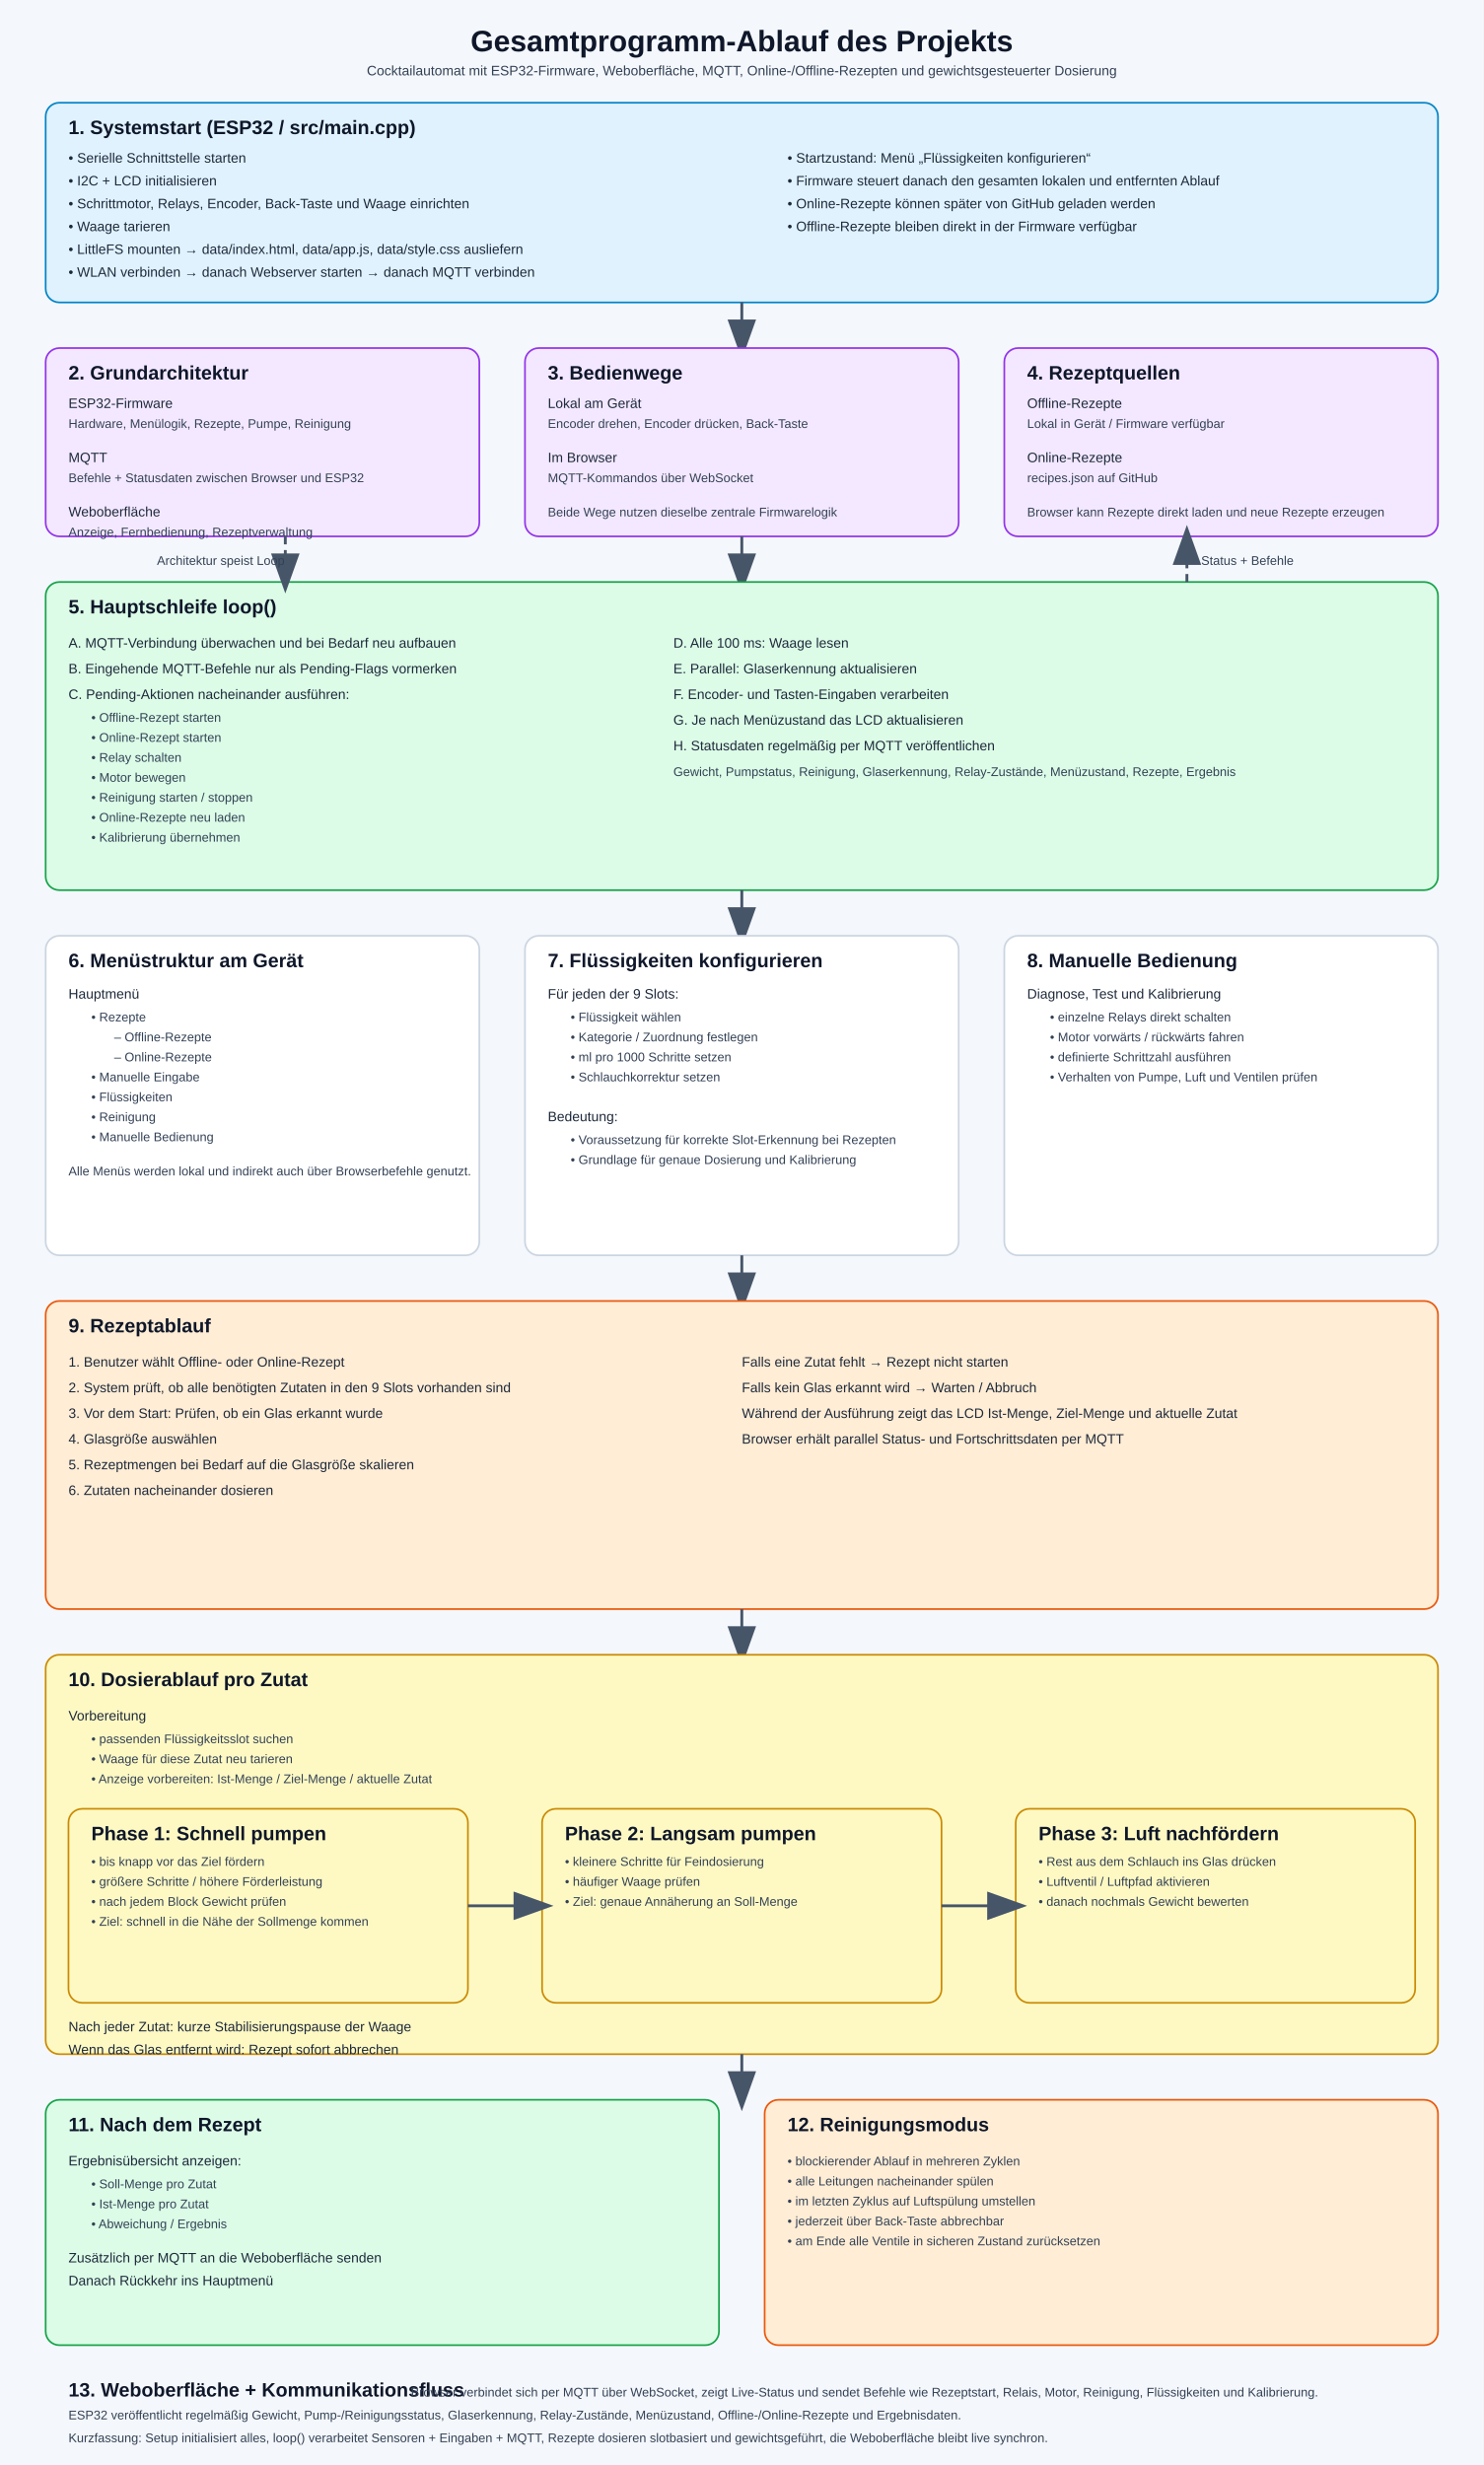
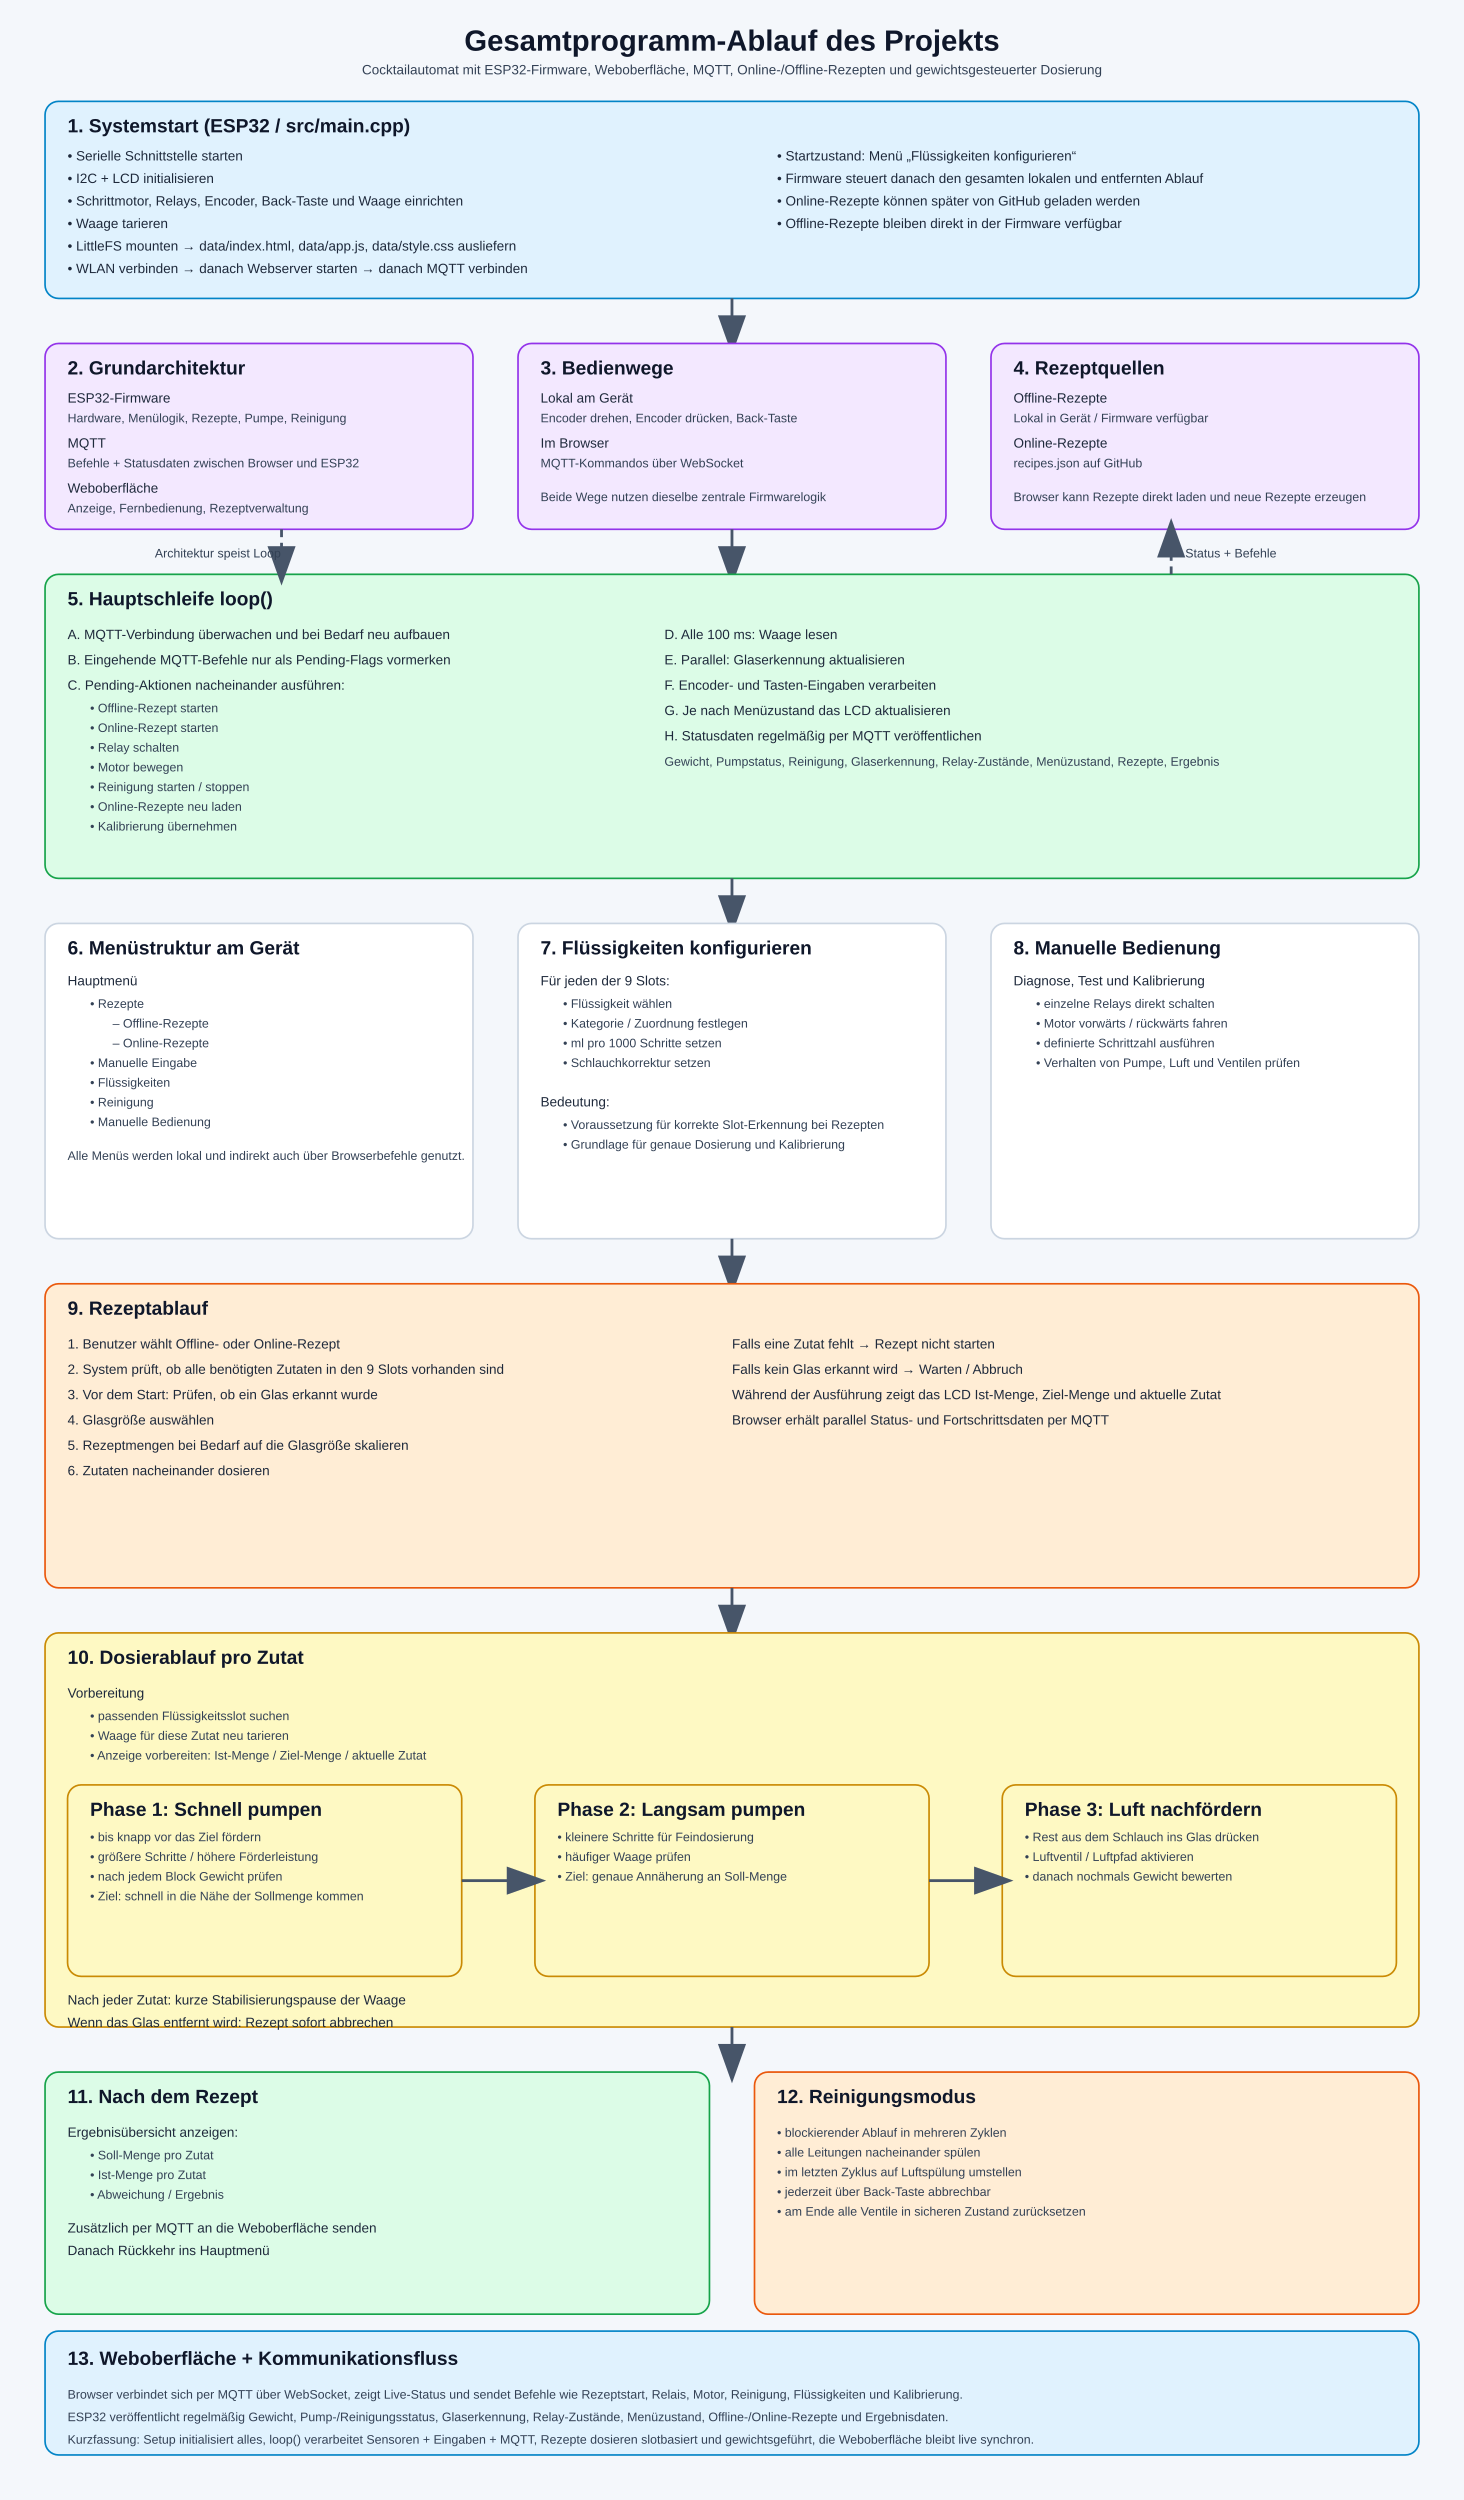
- <svg xmlns="http://www.w3.org/2000/svg" width="2600" height="4320" viewBox="0 0 2600 4320" role="img" aria-labelledby="title desc">
+ <svg xmlns="http://www.w3.org/2000/svg" width="2600" height="4440" viewBox="0 0 2600 4440" role="img" aria-labelledby="title desc">
  <defs>
    <style>
      .bg { fill: #f4f7fb; }
      .panel { fill: #ffffff; stroke: #cbd5e1; stroke-width: 3; rx: 24; ry: 24; }
      .panel-blue { fill: #e0f2fe; stroke: #0284c7; stroke-width: 3; rx: 24; ry: 24; }
      .panel-green { fill: #dcfce7; stroke: #16a34a; stroke-width: 3; rx: 24; ry: 24; }
      .panel-orange { fill: #ffedd5; stroke: #ea580c; stroke-width: 3; rx: 24; ry: 24; }
      .panel-purple { fill: #f3e8ff; stroke: #9333ea; stroke-width: 3; rx: 24; ry: 24; }
      .panel-yellow { fill: #fef9c3; stroke: #ca8a04; stroke-width: 3; rx: 24; ry: 24; }
      .title { font: 700 52px Arial, Helvetica, sans-serif; fill: #0f172a; }
      .subtitle { font: 400 24px Arial, Helvetica, sans-serif; fill: #334155; }
      .section { font: 700 34px Arial, Helvetica, sans-serif; fill: #0f172a; }
      .text { font: 400 24px Arial, Helvetica, sans-serif; fill: #1e293b; }
      .small { font: 400 22px Arial, Helvetica, sans-serif; fill: #334155; }
      .arrow { stroke: #475569; stroke-width: 5; fill: none; marker-end: url(#arrowhead); }
      .dashed { stroke-dasharray: 14 10; }
    </style>
    <marker id="arrowhead" markerWidth="14" markerHeight="10" refX="10" refY="5" orient="auto">
      <polygon points="0 0, 14 5, 0 10" fill="#475569" />
    </marker>
  </defs>
-   <rect class="bg" x="0" y="0" width="2600" height="4320" />
+   <rect class="bg" x="0" y="0" width="2600" height="4440" />
  <text class="title" x="1300" y="90" text-anchor="middle">Gesamtprogramm-Ablauf des Projekts</text>
  <text class="subtitle" x="1300" y="132" text-anchor="middle">Cocktailautomat mit ESP32-Firmware, Weboberfläche, MQTT, Online-/Offline-Rezepten und gewichtsgesteuerter Dosierung</text>
  <rect class="panel-blue" x="80" y="180" width="2440" height="350" />
  <text class="section" x="120" y="235">1. Systemstart (ESP32 / src/main.cpp)</text>
  <text class="text" x="120" y="285">• Serielle Schnittstelle starten</text>
  <text class="text" x="120" y="325">• I2C + LCD initialisieren</text>
  <text class="text" x="120" y="365">• Schrittmotor, Relays, Encoder, Back-Taste und Waage einrichten</text>
  <text class="text" x="120" y="405">• Waage tarieren</text>
  <text class="text" x="120" y="445">• LittleFS mounten → data/index.html, data/app.js, data/style.css ausliefern</text>
  <text class="text" x="120" y="485">• WLAN verbinden → danach Webserver starten → danach MQTT verbinden</text>
  <text class="text" x="1380" y="285">• Startzustand: Menü „Flüssigkeiten konfigurieren“</text>
  <text class="text" x="1380" y="325">• Firmware steuert danach den gesamten lokalen und entfernten Ablauf</text>
  <text class="text" x="1380" y="365">• Online-Rezepte können später von GitHub geladen werden</text>
  <text class="text" x="1380" y="405">• Offline-Rezepte bleiben direkt in der Firmware verfügbar</text>
  <line class="arrow" x1="1300" y1="530" x2="1300" y2="610" />
  <rect class="panel-purple" x="80" y="610" width="760" height="330" />
  <text class="section" x="120" y="665">2. Grundarchitektur</text>
  <text class="text" x="120" y="715">ESP32-Firmware</text>
  <text class="small" x="120" y="750">Hardware, Menülogik, Rezepte, Pumpe, Reinigung</text>
-   <text class="text" x="120" y="810">MQTT</text>
-   <text class="small" x="120" y="845">Befehle + Statusdaten zwischen Browser und ESP32</text>
-   <text class="text" x="120" y="905">Weboberfläche</text>
-   <text class="small" x="120" y="940">Anzeige, Fernbedienung, Rezeptverwaltung</text>
+   <text class="text" x="120" y="795">MQTT</text>
+   <text class="small" x="120" y="830">Befehle + Statusdaten zwischen Browser und ESP32</text>
+   <text class="text" x="120" y="875">Weboberfläche</text>
+   <text class="small" x="120" y="910">Anzeige, Fernbedienung, Rezeptverwaltung</text>
  <rect class="panel-purple" x="920" y="610" width="760" height="330" />
  <text class="section" x="960" y="665">3. Bedienwege</text>
  <text class="text" x="960" y="715">Lokal am Gerät</text>
  <text class="small" x="960" y="750">Encoder drehen, Encoder drücken, Back-Taste</text>
-   <text class="text" x="960" y="810">Im Browser</text>
-   <text class="small" x="960" y="845">MQTT-Kommandos über WebSocket</text>
-   <text class="small" x="960" y="905">Beide Wege nutzen dieselbe zentrale Firmwarelogik</text>
+   <text class="text" x="960" y="795">Im Browser</text>
+   <text class="small" x="960" y="830">MQTT-Kommandos über WebSocket</text>
+   <text class="small" x="960" y="890">Beide Wege nutzen dieselbe zentrale Firmwarelogik</text>
  <rect class="panel-purple" x="1760" y="610" width="760" height="330" />
  <text class="section" x="1800" y="665">4. Rezeptquellen</text>
  <text class="text" x="1800" y="715">Offline-Rezepte</text>
  <text class="small" x="1800" y="750">Lokal in Gerät / Firmware verfügbar</text>
-   <text class="text" x="1800" y="810">Online-Rezepte</text>
-   <text class="small" x="1800" y="845">recipes.json auf GitHub</text>
-   <text class="small" x="1800" y="905">Browser kann Rezepte direkt laden und neue Rezepte erzeugen</text>
+   <text class="text" x="1800" y="795">Online-Rezepte</text>
+   <text class="small" x="1800" y="830">recipes.json auf GitHub</text>
+   <text class="small" x="1800" y="890">Browser kann Rezepte direkt laden und neue Rezepte erzeugen</text>
  <line class="arrow" x1="1300" y1="940" x2="1300" y2="1020" />
  <rect class="panel-green" x="80" y="1020" width="2440" height="540" />
  <text class="section" x="120" y="1075">5. Hauptschleife loop()</text>
  <text class="text" x="120" y="1135">A. MQTT-Verbindung überwachen und bei Bedarf neu aufbauen</text>
  <text class="text" x="120" y="1180">B. Eingehende MQTT-Befehle nur als Pending-Flags vormerken</text>
  <text class="text" x="120" y="1225">C. Pending-Aktionen nacheinander ausführen:</text>
  <text class="small" x="160" y="1265">• Offline-Rezept starten</text>
  <text class="small" x="160" y="1300">• Online-Rezept starten</text>
  <text class="small" x="160" y="1335">• Relay schalten</text>
  <text class="small" x="160" y="1370">• Motor bewegen</text>
  <text class="small" x="160" y="1405">• Reinigung starten / stoppen</text>
  <text class="small" x="160" y="1440">• Online-Rezepte neu laden</text>
  <text class="small" x="160" y="1475">• Kalibrierung übernehmen</text>
  <text class="text" x="1180" y="1135">D. Alle 100 ms: Waage lesen</text>
  <text class="text" x="1180" y="1180">E. Parallel: Glaserkennung aktualisieren</text>
  <text class="text" x="1180" y="1225">F. Encoder- und Tasten-Eingaben verarbeiten</text>
  <text class="text" x="1180" y="1270">G. Je nach Menüzustand das LCD aktualisieren</text>
  <text class="text" x="1180" y="1315">H. Statusdaten regelmäßig per MQTT veröffentlichen</text>
  <text class="small" x="1180" y="1360">Gewicht, Pumpstatus, Reinigung, Glaserkennung, Relay-Zustände, Menüzustand, Rezepte, Ergebnis</text>
  <line class="arrow" x1="1300" y1="1560" x2="1300" y2="1640" />
  <rect class="panel" x="80" y="1640" width="760" height="560" />
  <text class="section" x="120" y="1695">6. Menüstruktur am Gerät</text>
  <text class="text" x="120" y="1750">Hauptmenü</text>
  <text class="small" x="160" y="1790">• Rezepte</text>
  <text class="small" x="200" y="1825">– Offline-Rezepte</text>
  <text class="small" x="200" y="1860">– Online-Rezepte</text>
  <text class="small" x="160" y="1895">• Manuelle Eingabe</text>
  <text class="small" x="160" y="1930">• Flüssigkeiten</text>
  <text class="small" x="160" y="1965">• Reinigung</text>
  <text class="small" x="160" y="2000">• Manuelle Bedienung</text>
  <text class="small" x="120" y="2060">Alle Menüs werden lokal und indirekt auch über Browserbefehle genutzt.</text>
  <rect class="panel" x="920" y="1640" width="760" height="560" />
  <text class="section" x="960" y="1695">7. Flüssigkeiten konfigurieren</text>
  <text class="text" x="960" y="1750">Für jeden der 9 Slots:</text>
  <text class="small" x="1000" y="1790">• Flüssigkeit wählen</text>
  <text class="small" x="1000" y="1825">• Kategorie / Zuordnung festlegen</text>
  <text class="small" x="1000" y="1860">• ml pro 1000 Schritte setzen</text>
  <text class="small" x="1000" y="1895">• Schlauchkorrektur setzen</text>
  <text class="text" x="960" y="1965">Bedeutung:</text>
  <text class="small" x="1000" y="2005">• Voraussetzung für korrekte Slot-Erkennung bei Rezepten</text>
  <text class="small" x="1000" y="2040">• Grundlage für genaue Dosierung und Kalibrierung</text>
  <rect class="panel" x="1760" y="1640" width="760" height="560" />
  <text class="section" x="1800" y="1695">8. Manuelle Bedienung</text>
  <text class="text" x="1800" y="1750">Diagnose, Test und Kalibrierung</text>
  <text class="small" x="1840" y="1790">• einzelne Relays direkt schalten</text>
  <text class="small" x="1840" y="1825">• Motor vorwärts / rückwärts fahren</text>
  <text class="small" x="1840" y="1860">• definierte Schrittzahl ausführen</text>
  <text class="small" x="1840" y="1895">• Verhalten von Pumpe, Luft und Ventilen prüfen</text>
  <line class="arrow" x1="1300" y1="2200" x2="1300" y2="2280" />
  <rect class="panel-orange" x="80" y="2280" width="2440" height="540" />
  <text class="section" x="120" y="2335">9. Rezeptablauf</text>
  <text class="text" x="120" y="2395">1. Benutzer wählt Offline- oder Online-Rezept</text>
  <text class="text" x="120" y="2440">2. System prüft, ob alle benötigten Zutaten in den 9 Slots vorhanden sind</text>
  <text class="text" x="120" y="2485">3. Vor dem Start: Prüfen, ob ein Glas erkannt wurde</text>
  <text class="text" x="120" y="2530">4. Glasgröße auswählen</text>
  <text class="text" x="120" y="2575">5. Rezeptmengen bei Bedarf auf die Glasgröße skalieren</text>
  <text class="text" x="120" y="2620">6. Zutaten nacheinander dosieren</text>
  <text class="text" x="1300" y="2395">Falls eine Zutat fehlt → Rezept nicht starten</text>
  <text class="text" x="1300" y="2440">Falls kein Glas erkannt wird → Warten / Abbruch</text>
  <text class="text" x="1300" y="2485">Während der Ausführung zeigt das LCD Ist-Menge, Ziel-Menge und aktuelle Zutat</text>
  <text class="text" x="1300" y="2530">Browser erhält parallel Status- und Fortschrittsdaten per MQTT</text>
  <line class="arrow" x1="1300" y1="2820" x2="1300" y2="2900" />
  <rect class="panel-yellow" x="80" y="2900" width="2440" height="700" />
  <text class="section" x="120" y="2955">10. Dosierablauf pro Zutat</text>
  <text class="text" x="120" y="3015">Vorbereitung</text>
  <text class="small" x="160" y="3055">• passenden Flüssigkeitsslot suchen</text>
  <text class="small" x="160" y="3090">• Waage für diese Zutat neu tarieren</text>
  <text class="small" x="160" y="3125">• Anzeige vorbereiten: Ist-Menge / Ziel-Menge / aktuelle Zutat</text>
  <rect class="panel-yellow" x="120" y="3170" width="700" height="340" />
  <text class="section" x="160" y="3225">Phase 1: Schnell pumpen</text>
  <text class="small" x="160" y="3270">• bis knapp vor das Ziel fördern</text>
  <text class="small" x="160" y="3305">• größere Schritte / höhere Förderleistung</text>
  <text class="small" x="160" y="3340">• nach jedem Block Gewicht prüfen</text>
  <text class="small" x="160" y="3375">• Ziel: schnell in die Nähe der Sollmenge kommen</text>
  <rect class="panel-yellow" x="950" y="3170" width="700" height="340" />
  <text class="section" x="990" y="3225">Phase 2: Langsam pumpen</text>
  <text class="small" x="990" y="3270">• kleinere Schritte für Feindosierung</text>
  <text class="small" x="990" y="3305">• häufiger Waage prüfen</text>
  <text class="small" x="990" y="3340">• Ziel: genaue Annäherung an Soll-Menge</text>
  <rect class="panel-yellow" x="1780" y="3170" width="700" height="340" />
  <text class="section" x="1820" y="3225">Phase 3: Luft nachfördern</text>
  <text class="small" x="1820" y="3270">• Rest aus dem Schlauch ins Glas drücken</text>
  <text class="small" x="1820" y="3305">• Luftventil / Luftpfad aktivieren</text>
  <text class="small" x="1820" y="3340">• danach nochmals Gewicht bewerten</text>
  <text class="text" x="120" y="3560">Nach jeder Zutat: kurze Stabilisierungspause der Waage</text>
  <text class="text" x="120" y="3600">Wenn das Glas entfernt wird: Rezept sofort abbrechen</text>
  <line class="arrow" x1="820" y1="3340" x2="950" y2="3340" />
  <line class="arrow" x1="1650" y1="3340" x2="1780" y2="3340" />
  <line class="arrow" x1="1300" y1="3600" x2="1300" y2="3680" />
  <rect class="panel-green" x="80" y="3680" width="1180" height="430" />
  <text class="section" x="120" y="3735">11. Nach dem Rezept</text>
  <text class="text" x="120" y="3795">Ergebnisübersicht anzeigen:</text>
  <text class="small" x="160" y="3835">• Soll-Menge pro Zutat</text>
  <text class="small" x="160" y="3870">• Ist-Menge pro Zutat</text>
  <text class="small" x="160" y="3905">• Abweichung / Ergebnis</text>
  <text class="text" x="120" y="3965">Zusätzlich per MQTT an die Weboberfläche senden</text>
  <text class="text" x="120" y="4005">Danach Rückkehr ins Hauptmenü</text>
  <rect class="panel-orange" x="1340" y="3680" width="1180" height="430" />
  <text class="section" x="1380" y="3735">12. Reinigungsmodus</text>
  <text class="small" x="1380" y="3795">• blockierender Ablauf in mehreren Zyklen</text>
  <text class="small" x="1380" y="3830">• alle Leitungen nacheinander spülen</text>
  <text class="small" x="1380" y="3865">• im letzten Zyklus auf Luftspülung umstellen</text>
  <text class="small" x="1380" y="3900">• jederzeit über Back-Taste abbrechbar</text>
  <text class="small" x="1380" y="3935">• am Ende alle Ventile in sicheren Zustand zurücksetzen</text>
  <line class="arrow dashed" x1="2080" y1="1020" x2="2080" y2="940" />
  <text class="small" x="2105" y="990">Status + Befehle</text>
  <line class="arrow dashed" x1="500" y1="940" x2="500" y2="1020" />
  <text class="small" x="275" y="990">Architektur speist Loop</text>
+   <rect class="panel-blue" x="80" y="4140" width="2440" height="220" />
  <text class="section" x="120" y="4200">13. Weboberfläche + Kommunikationsfluss</text>
-   <text class="small" x="720" y="4200">Browser verbindet sich per MQTT über WebSocket, zeigt Live-Status und sendet Befehle wie Rezeptstart, Relais, Motor, Reinigung, Flüssigkeiten und Kalibrierung.</text>
-   <text class="small" x="120" y="4240">ESP32 veröffentlicht regelmäßig Gewicht, Pump-/Reinigungsstatus, Glaserkennung, Relay-Zustände, Menüzustand, Offline-/Online-Rezepte und Ergebnisdaten.</text>
-   <text class="small" x="120" y="4280">Kurzfassung: Setup initialisiert alles, loop() verarbeitet Sensoren + Eingaben + MQTT, Rezepte dosieren slotbasiert und gewichtsgeführt, die Weboberfläche bleibt live synchron.</text>
+   <text class="small" x="120" y="4260">Browser verbindet sich per MQTT über WebSocket, zeigt Live-Status und sendet Befehle wie Rezeptstart, Relais, Motor, Reinigung, Flüssigkeiten und Kalibrierung.</text>
+   <text class="small" x="120" y="4300">ESP32 veröffentlicht regelmäßig Gewicht, Pump-/Reinigungsstatus, Glaserkennung, Relay-Zustände, Menüzustand, Offline-/Online-Rezepte und Ergebnisdaten.</text>
+   <text class="small" x="120" y="4340">Kurzfassung: Setup initialisiert alles, loop() verarbeitet Sensoren + Eingaben + MQTT, Rezepte dosieren slotbasiert und gewichtsgeführt, die Weboberfläche bleibt live synchron.</text>
</svg>
